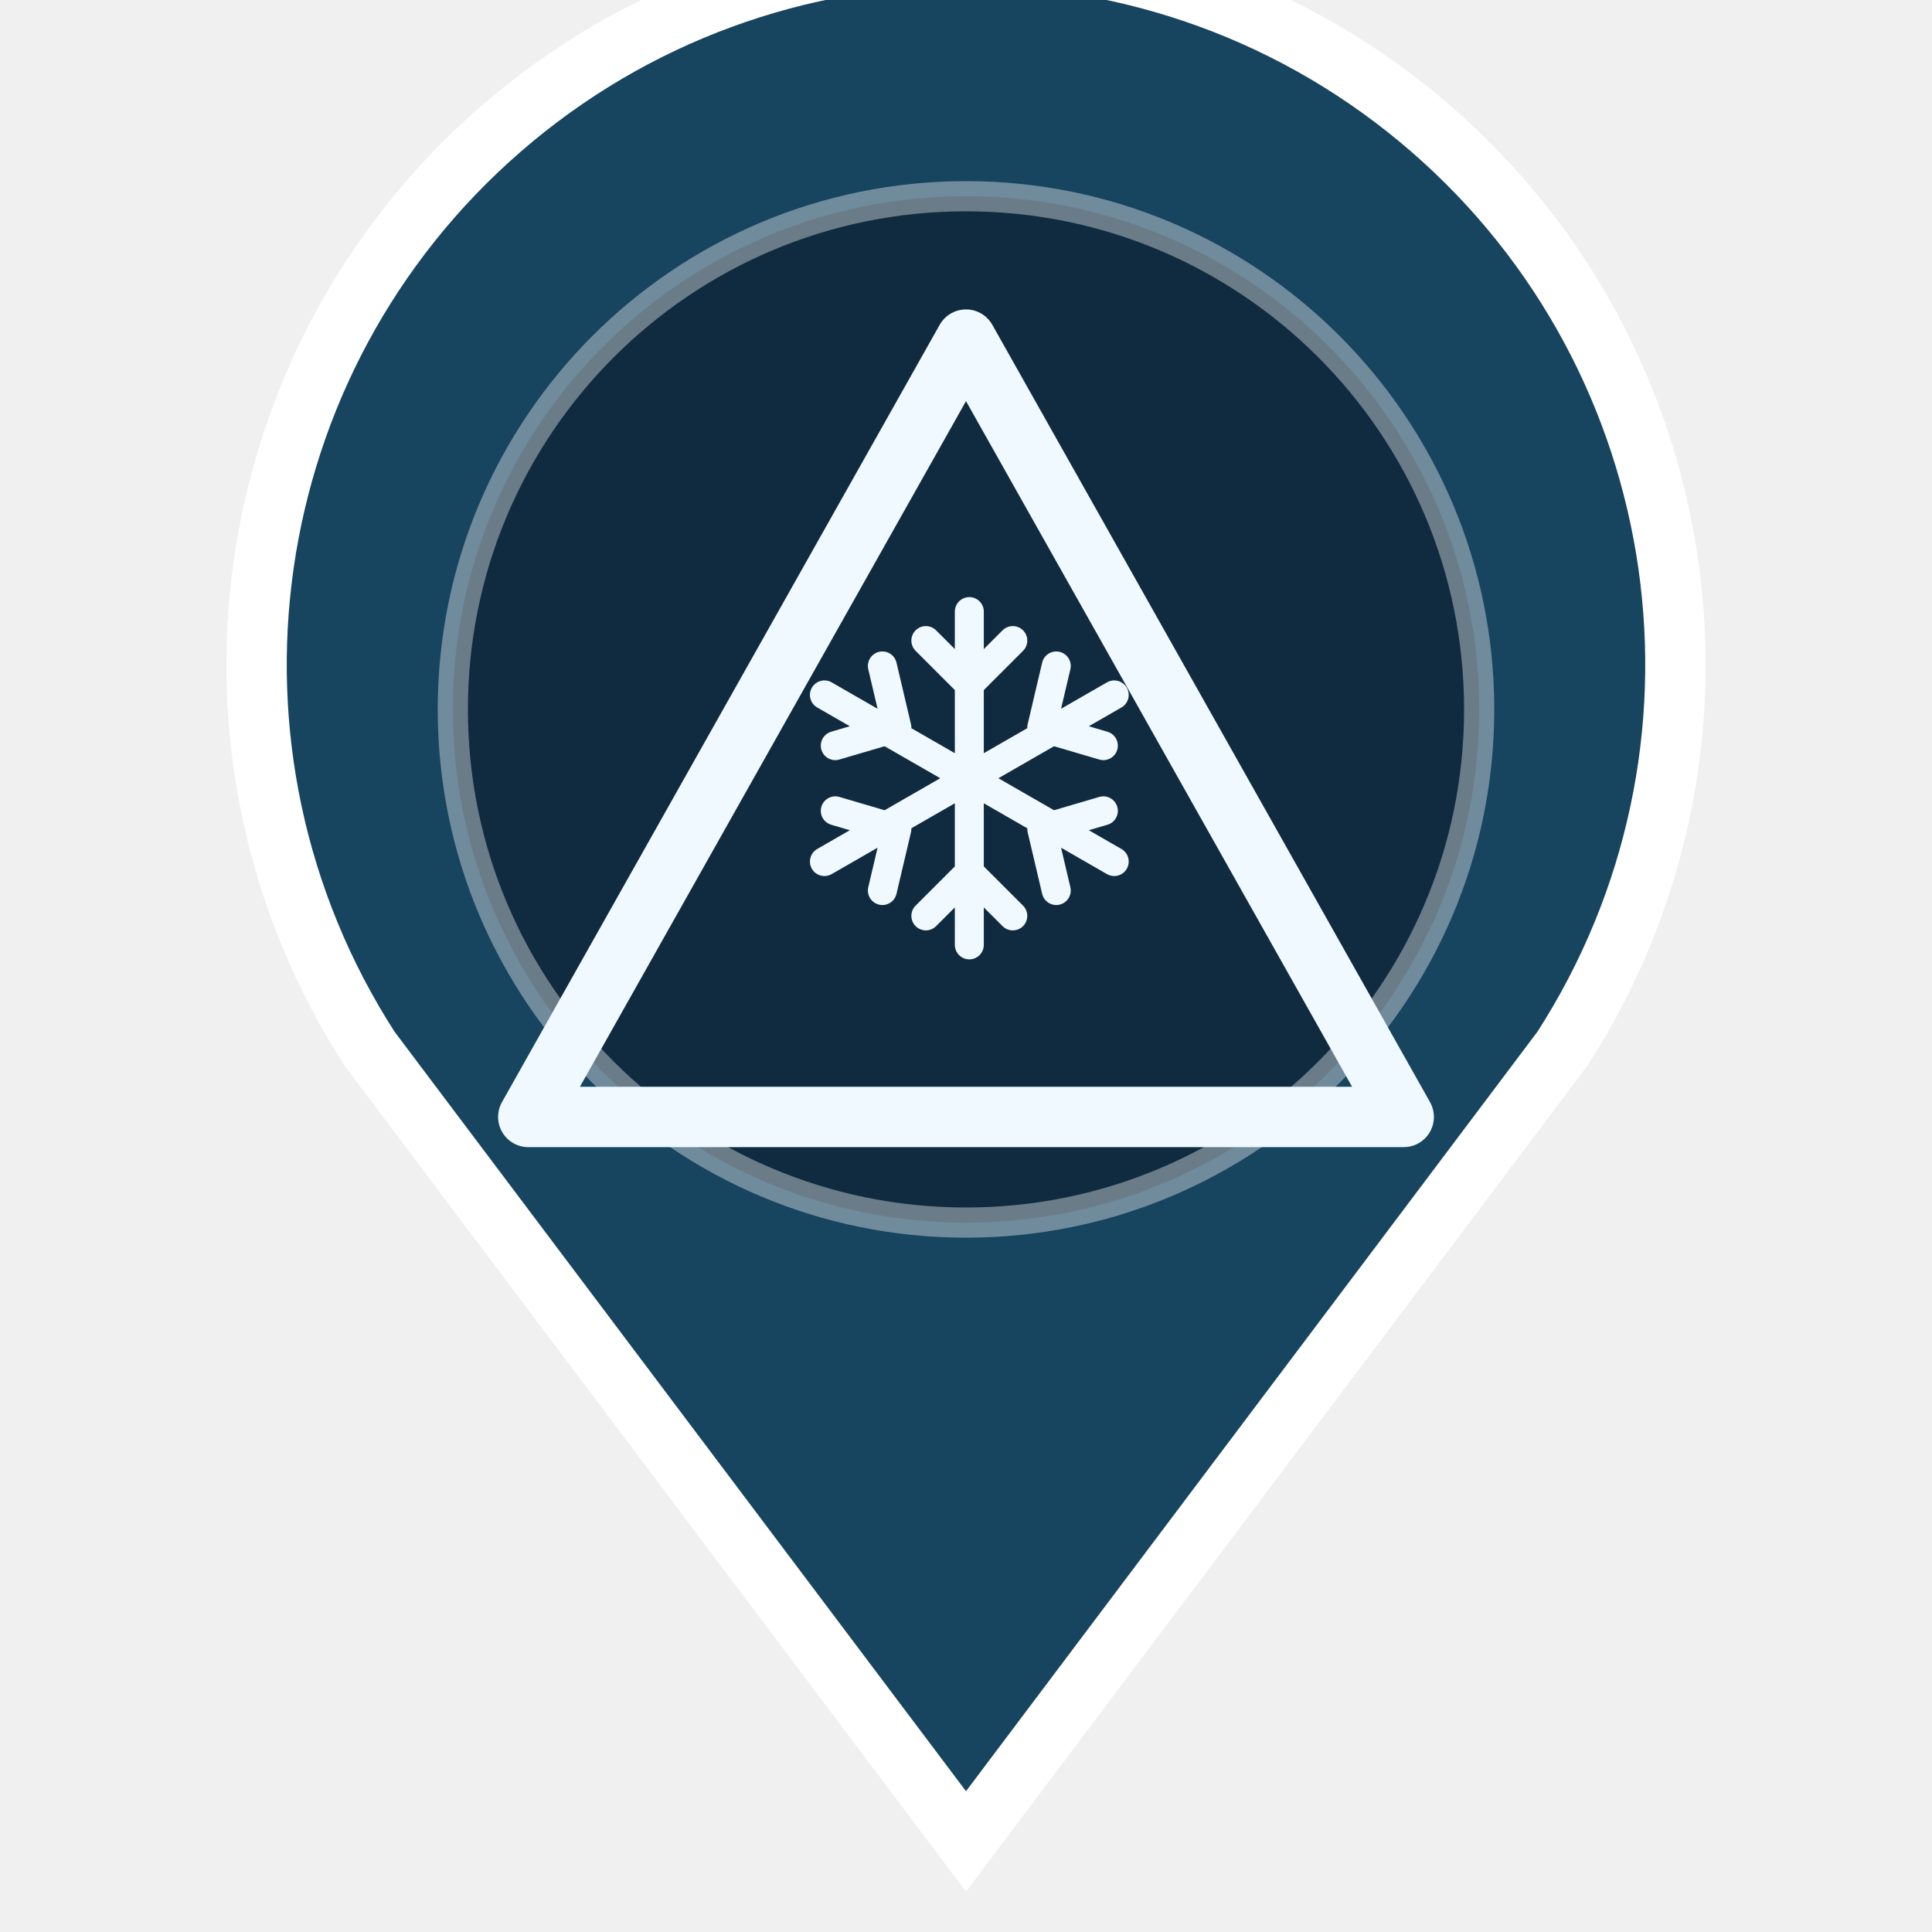
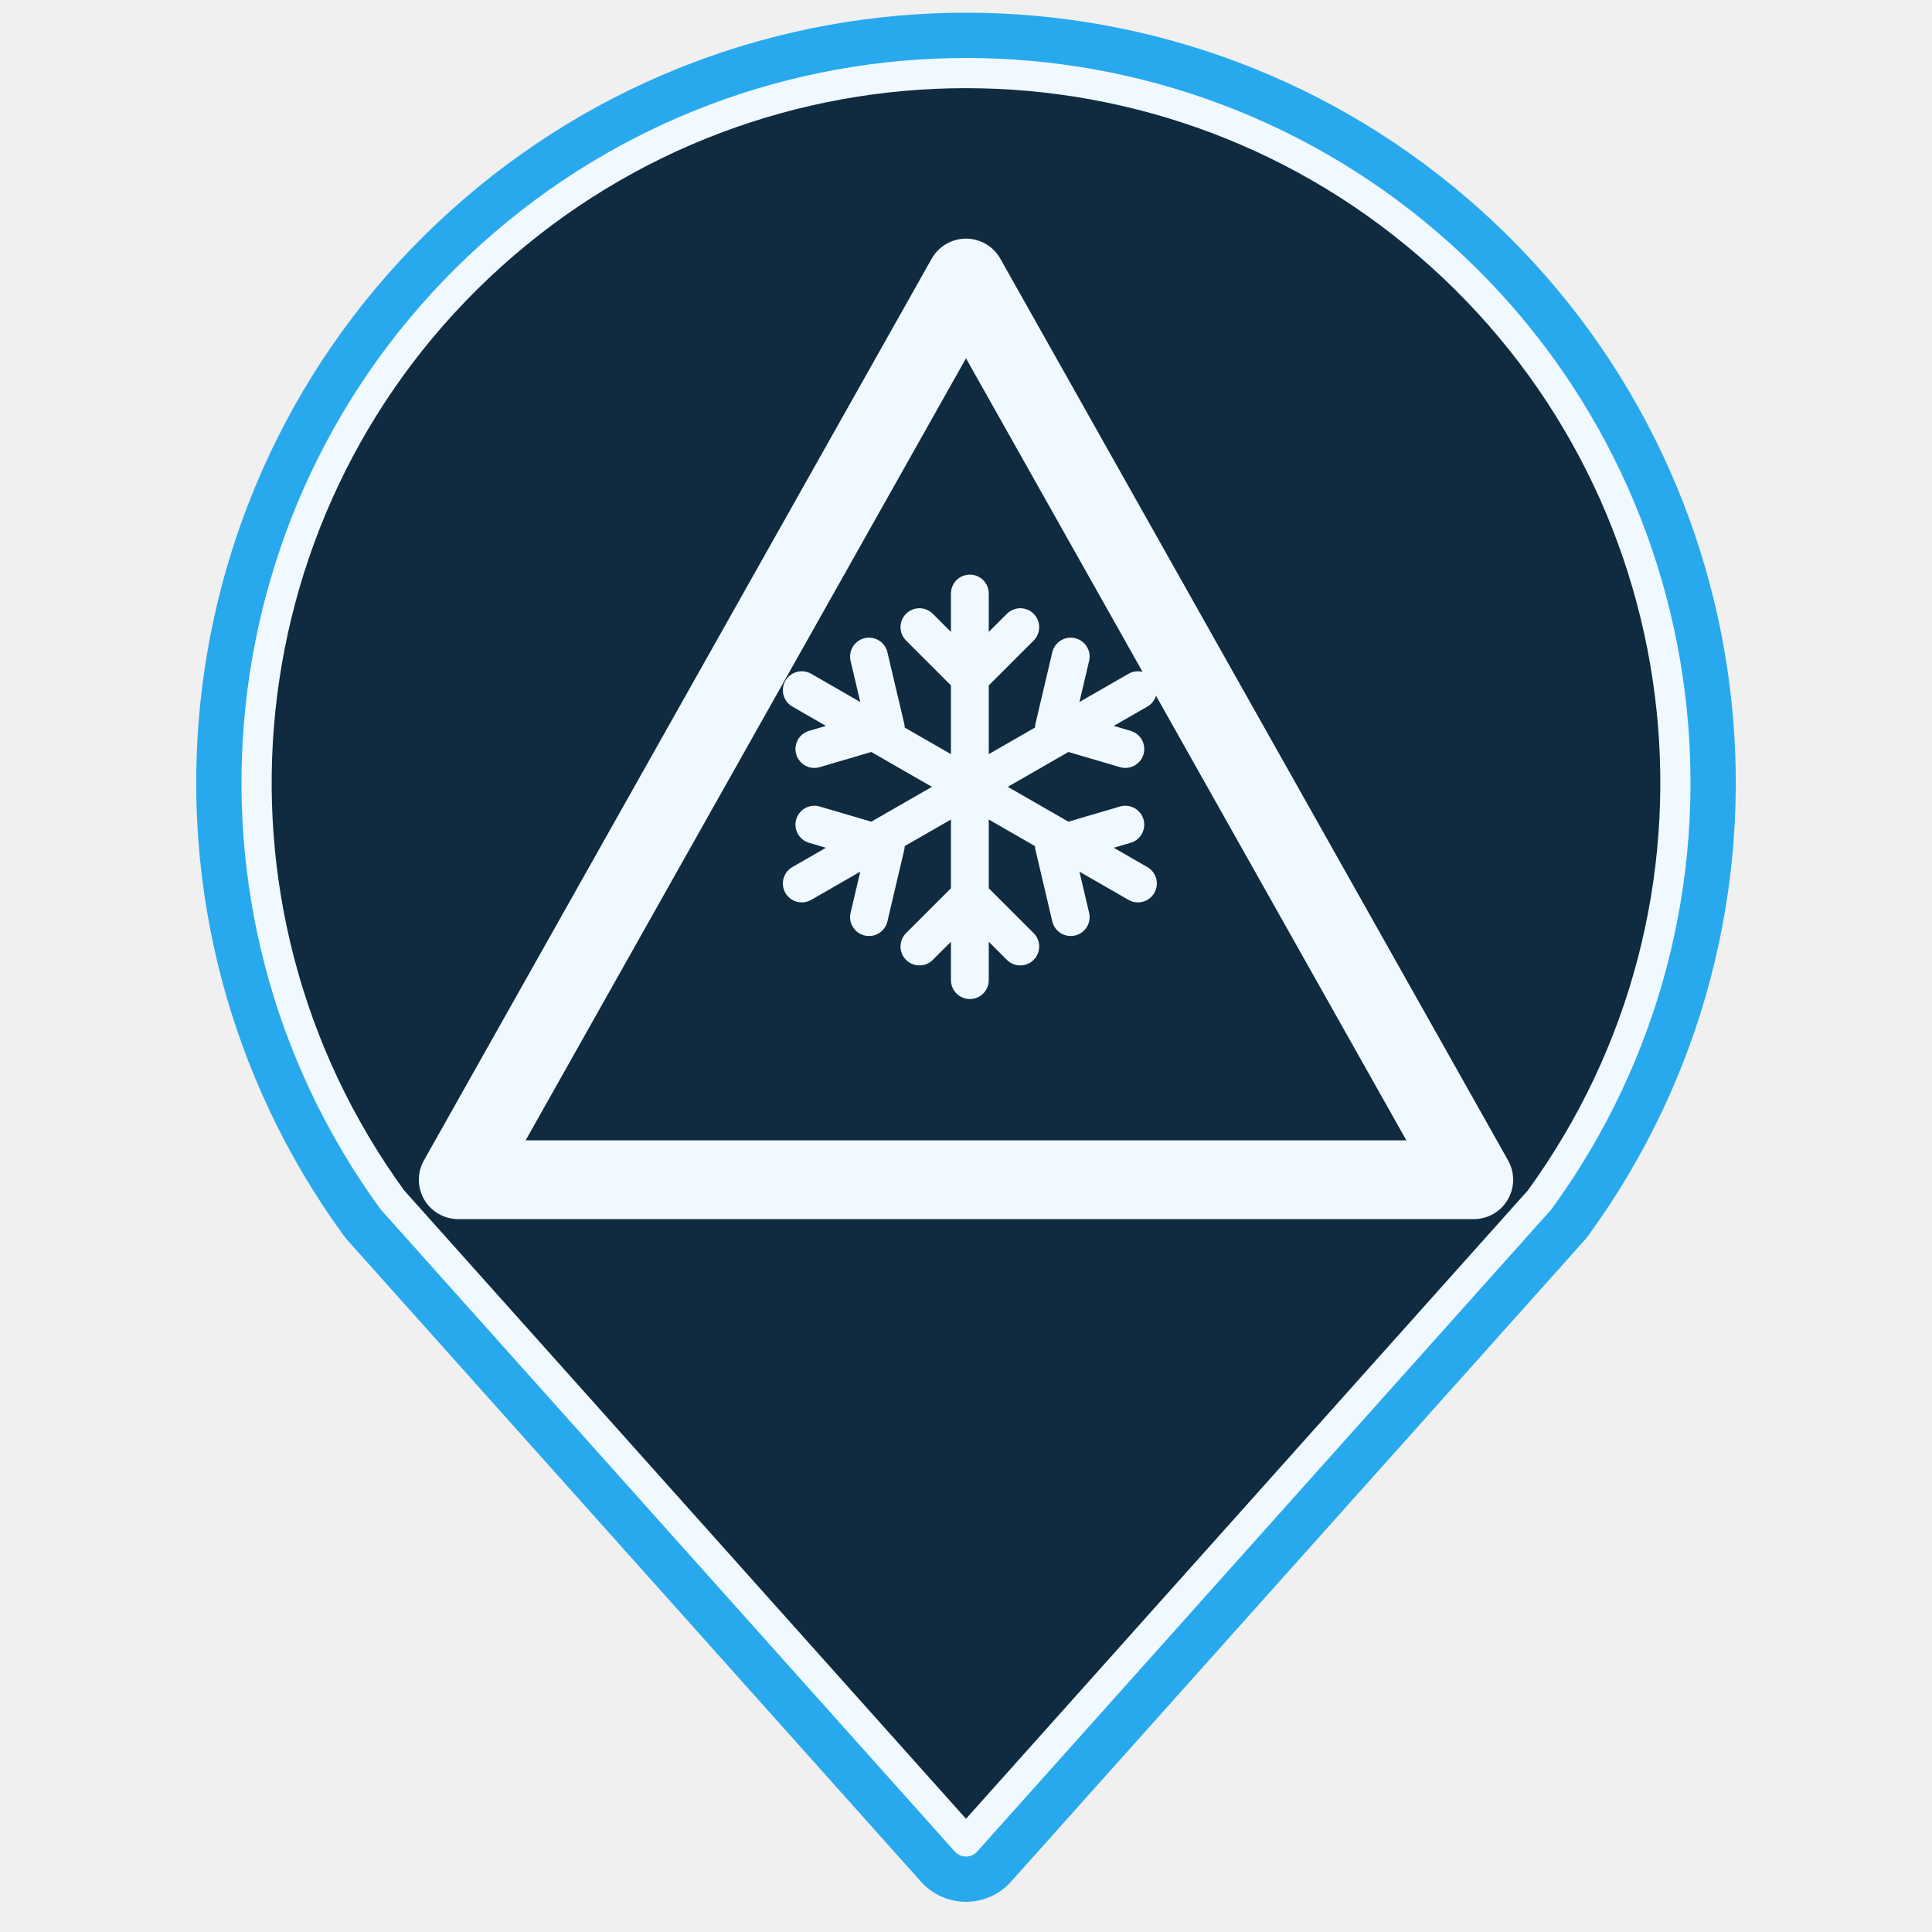
<svg xmlns="http://www.w3.org/2000/svg" width="256" height="256" viewBox="0 0 256 256">
-   <path d="M128 244 49 139a94 94 0 1 1 158 0Z" fill="#17445f" stroke="#fff" stroke-width="8" />
-   <circle cx="128" cy="94" r="68" fill="#102b40" stroke="#ffffff" stroke-opacity=".38" stroke-width="4" />
-   <g fill="none" stroke="#f0f9ff" stroke-width="8" stroke-linecap="round" stroke-linejoin="round">
+   <path d="M128 244 52 159a94 94 0 1 1 152 0Z" fill="#102b40" stroke="#29a9ed" stroke-width="16" stroke-linejoin="round" />
+   <path d="M128 244 52 159a94 94 0 1 1 152 0Z" fill="#102b40" stroke="#f0f9ff" stroke-width="4" stroke-linejoin="round" />
+   <g transform="translate(-20.48 -15.36) scale(1.16)" fill="none" stroke="#f0f9ff" stroke-width="9" stroke-linecap="round" stroke-linejoin="round">
    <path d="M128 45 70 148h116Z" />
    <g transform="translate(67 58) scale(.48)">
      <path d="M128 48v92M88 71l80 46M88 117l80-46M116 56l12 12 12-12M116 132l12-12 12 12M91 85l17-5-4-17M152 125l-4-17 17-5M91 103l17 5-4 17M152 63l-4 17 17 5" />
    </g>
  </g>
</svg>
